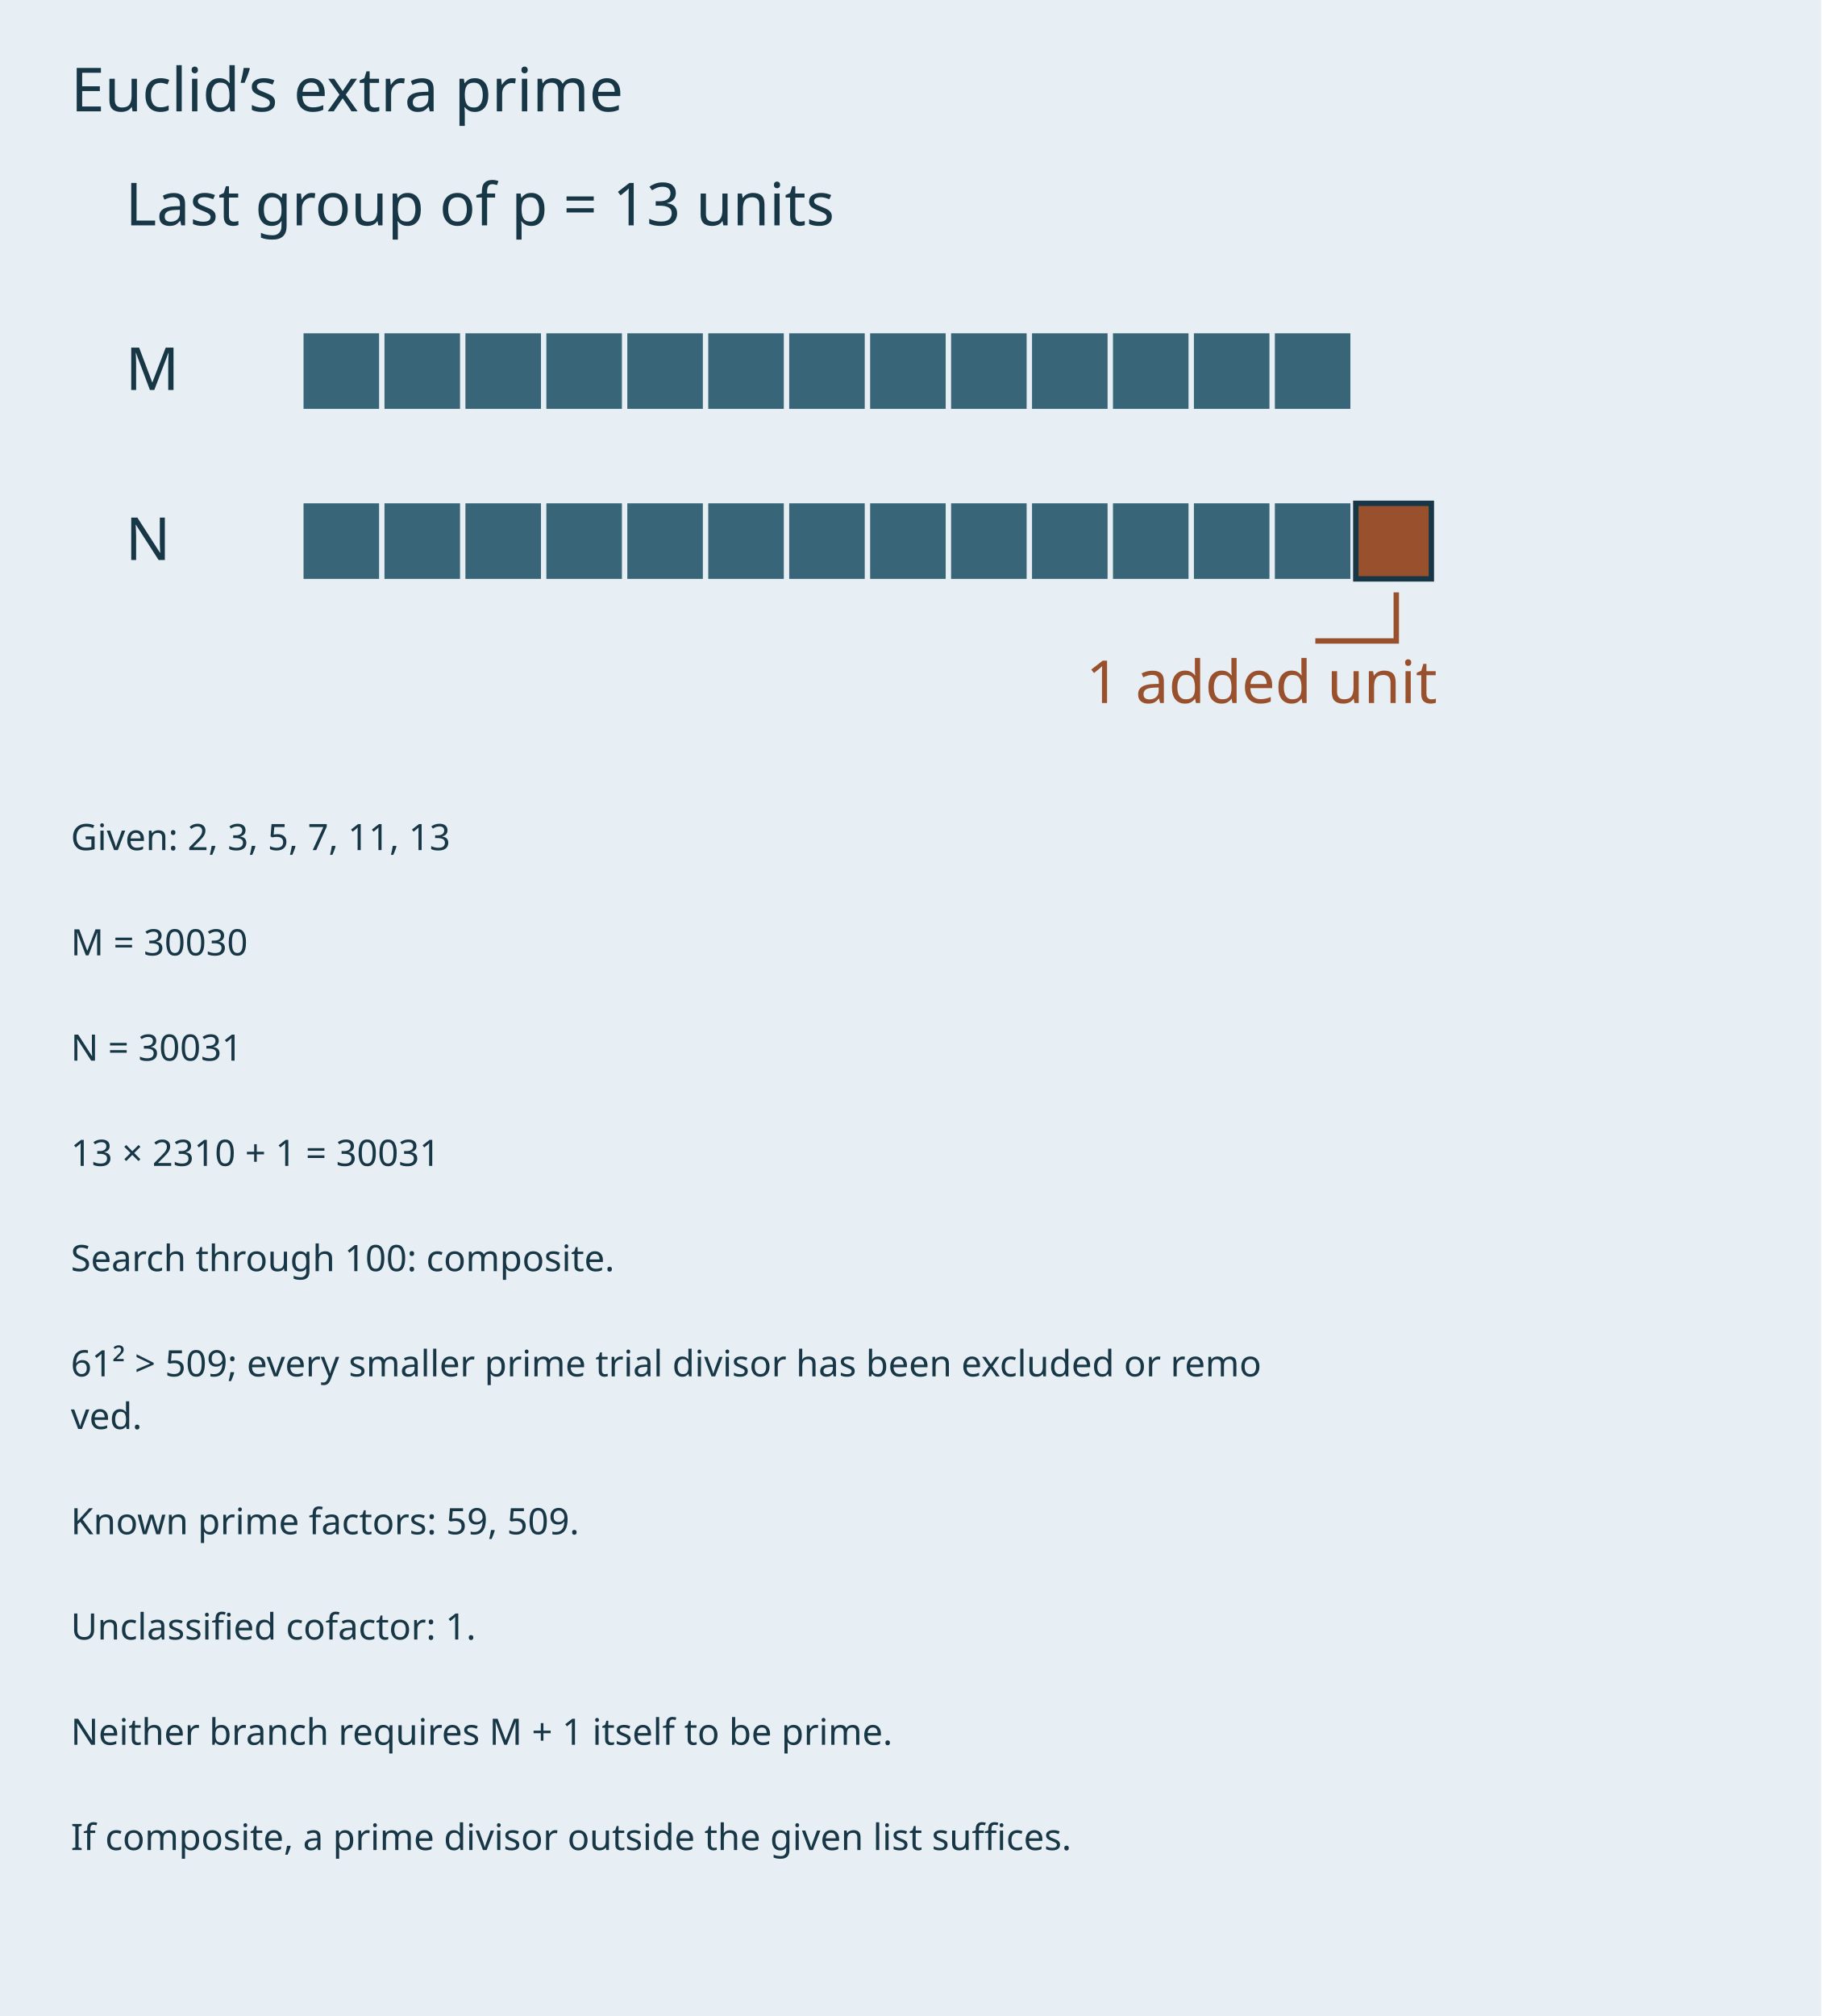
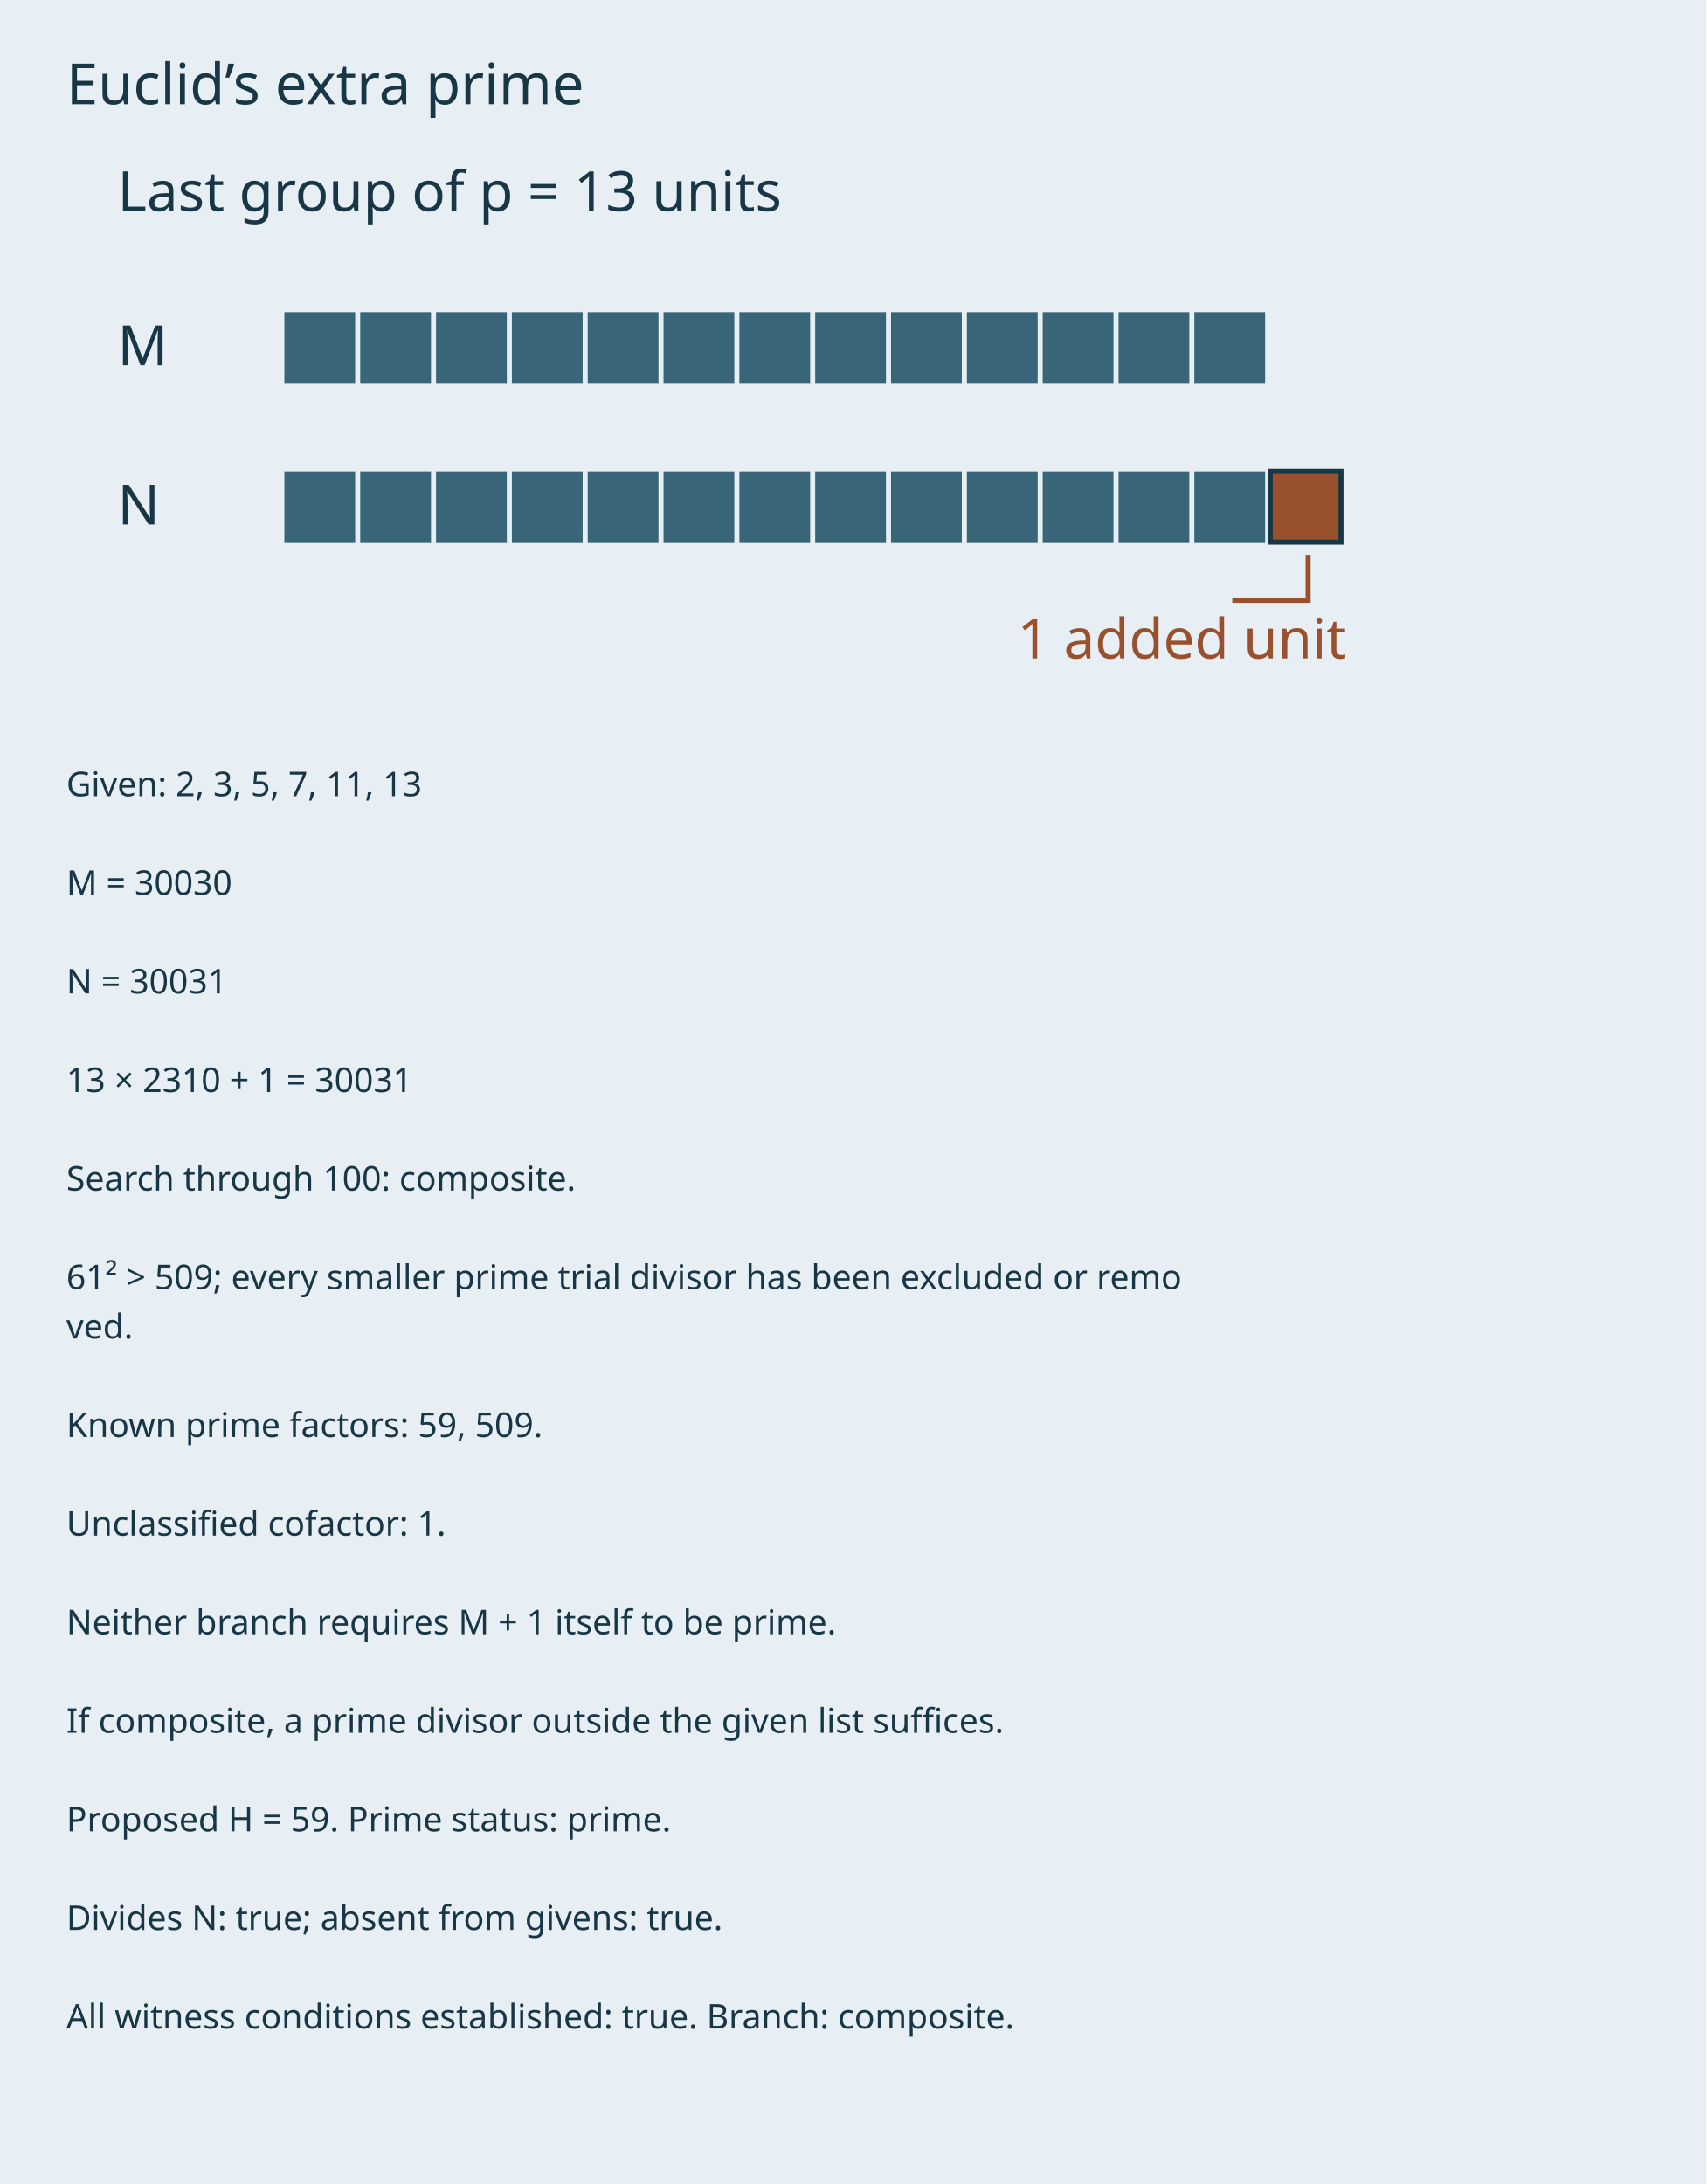
- <svg xmlns="http://www.w3.org/2000/svg" viewBox="0 0 900 996" role="img" aria-label="Euclid IX.20 exact construction and selected division">
-   <rect width="900" height="996" fill="#e8eff4" />
+ <svg xmlns="http://www.w3.org/2000/svg" viewBox="0 0 900 1152" role="img" aria-label="Euclid IX.20 exact construction and selected division">
+   <rect width="900" height="1152" fill="#e8eff4" />
  <svg x="30" y="75" width="800" height="294" viewBox="0 0 600 220" role="img" aria-label="Last complete group of 13 units in M, followed by one additional unit in N. Earlier groups omitted.">
    <g font-family="sans-serif" fill="#183746">
      <text x="24" y="27" font-size="22">Last group of p = 13 units</text>
      <text x="24" y="88" font-size="22">M</text>
      <rect x="90" y="67" width="28" height="28" fill="#386577" />
      <rect x="120" y="67" width="28" height="28" fill="#386577" />
      <rect x="150" y="67" width="28" height="28" fill="#386577" />
      <rect x="180" y="67" width="28" height="28" fill="#386577" />
      <rect x="210" y="67" width="28" height="28" fill="#386577" />
      <rect x="240" y="67" width="28" height="28" fill="#386577" />
      <rect x="270" y="67" width="28" height="28" fill="#386577" />
      <rect x="300" y="67" width="28" height="28" fill="#386577" />
      <rect x="330" y="67" width="28" height="28" fill="#386577" />
      <rect x="360" y="67" width="28" height="28" fill="#386577" />
      <rect x="390" y="67" width="28" height="28" fill="#386577" />
      <rect x="420" y="67" width="28" height="28" fill="#386577" />
      <rect x="450" y="67" width="28" height="28" fill="#386577" />
      <text x="24" y="151" font-size="22">N</text>
      <rect x="90" y="130" width="28" height="28" fill="#386577" />
      <rect x="120" y="130" width="28" height="28" fill="#386577" />
      <rect x="150" y="130" width="28" height="28" fill="#386577" />
      <rect x="180" y="130" width="28" height="28" fill="#386577" />
      <rect x="210" y="130" width="28" height="28" fill="#386577" />
      <rect x="240" y="130" width="28" height="28" fill="#386577" />
      <rect x="270" y="130" width="28" height="28" fill="#386577" />
      <rect x="300" y="130" width="28" height="28" fill="#386577" />
      <rect x="330" y="130" width="28" height="28" fill="#386577" />
      <rect x="360" y="130" width="28" height="28" fill="#386577" />
      <rect x="390" y="130" width="28" height="28" fill="#386577" />
      <rect x="420" y="130" width="28" height="28" fill="#386577" />
      <rect x="450" y="130" width="28" height="28" fill="#386577" />
      <rect x="480" y="130" width="28" height="28" fill="#99502d" stroke="#183746" stroke-width="2" />
      <path d="M495 163v18h-30" fill="none" stroke="#99502d" stroke-width="2" />
      <text x="380" y="204" fill="#99502d" font-size="22">1 added unit</text>
    </g>
  </svg>
  <g font-family="sans-serif" fill="#183746">
    <text x="35" y="55" font-size="30">Euclid’s extra prime</text>
    <text x="35" y="420" font-size="18">Given: 2, 3, 5, 7, 11, 13</text>
    <text x="35" y="446" font-size="18" />
    <text x="35" y="472" font-size="18">M = 30030</text>
    <text x="35" y="498" font-size="18" />
    <text x="35" y="524" font-size="18">N = 30031</text>
    <text x="35" y="550" font-size="18" />
    <text x="35" y="576" font-size="18">13 × 2310 + 1 = 30031</text>
    <text x="35" y="602" font-size="18" />
    <text x="35" y="628" font-size="18">Search through 100: composite.</text>
    <text x="35" y="654" font-size="18" />
    <text x="35" y="680" font-size="18">61² &gt; 509; every smaller prime trial divisor has been excluded or remo</text>
    <text x="35" y="706" font-size="18">ved.</text>
    <text x="35" y="732" font-size="18" />
    <text x="35" y="758" font-size="18">Known prime factors: 59, 509.</text>
    <text x="35" y="784" font-size="18" />
    <text x="35" y="810" font-size="18">Unclassified cofactor: 1.</text>
    <text x="35" y="836" font-size="18" />
    <text x="35" y="862" font-size="18">Neither branch requires M + 1 itself to be prime.</text>
    <text x="35" y="888" font-size="18" />
    <text x="35" y="914" font-size="18">If composite, a prime divisor outside the given list suffices.</text>
    <text x="35" y="940" font-size="18" />
+     <text x="35" y="966" font-size="18">Proposed H = 59. Prime status: prime.</text>
+     <text x="35" y="992" font-size="18" />
+     <text x="35" y="1018" font-size="18">Divides N: true; absent from givens: true.</text>
+     <text x="35" y="1044" font-size="18" />
+     <text x="35" y="1070" font-size="18">All witness conditions established: true. Branch: composite.</text>
+     <text x="35" y="1096" font-size="18" />
  </g>
</svg>
